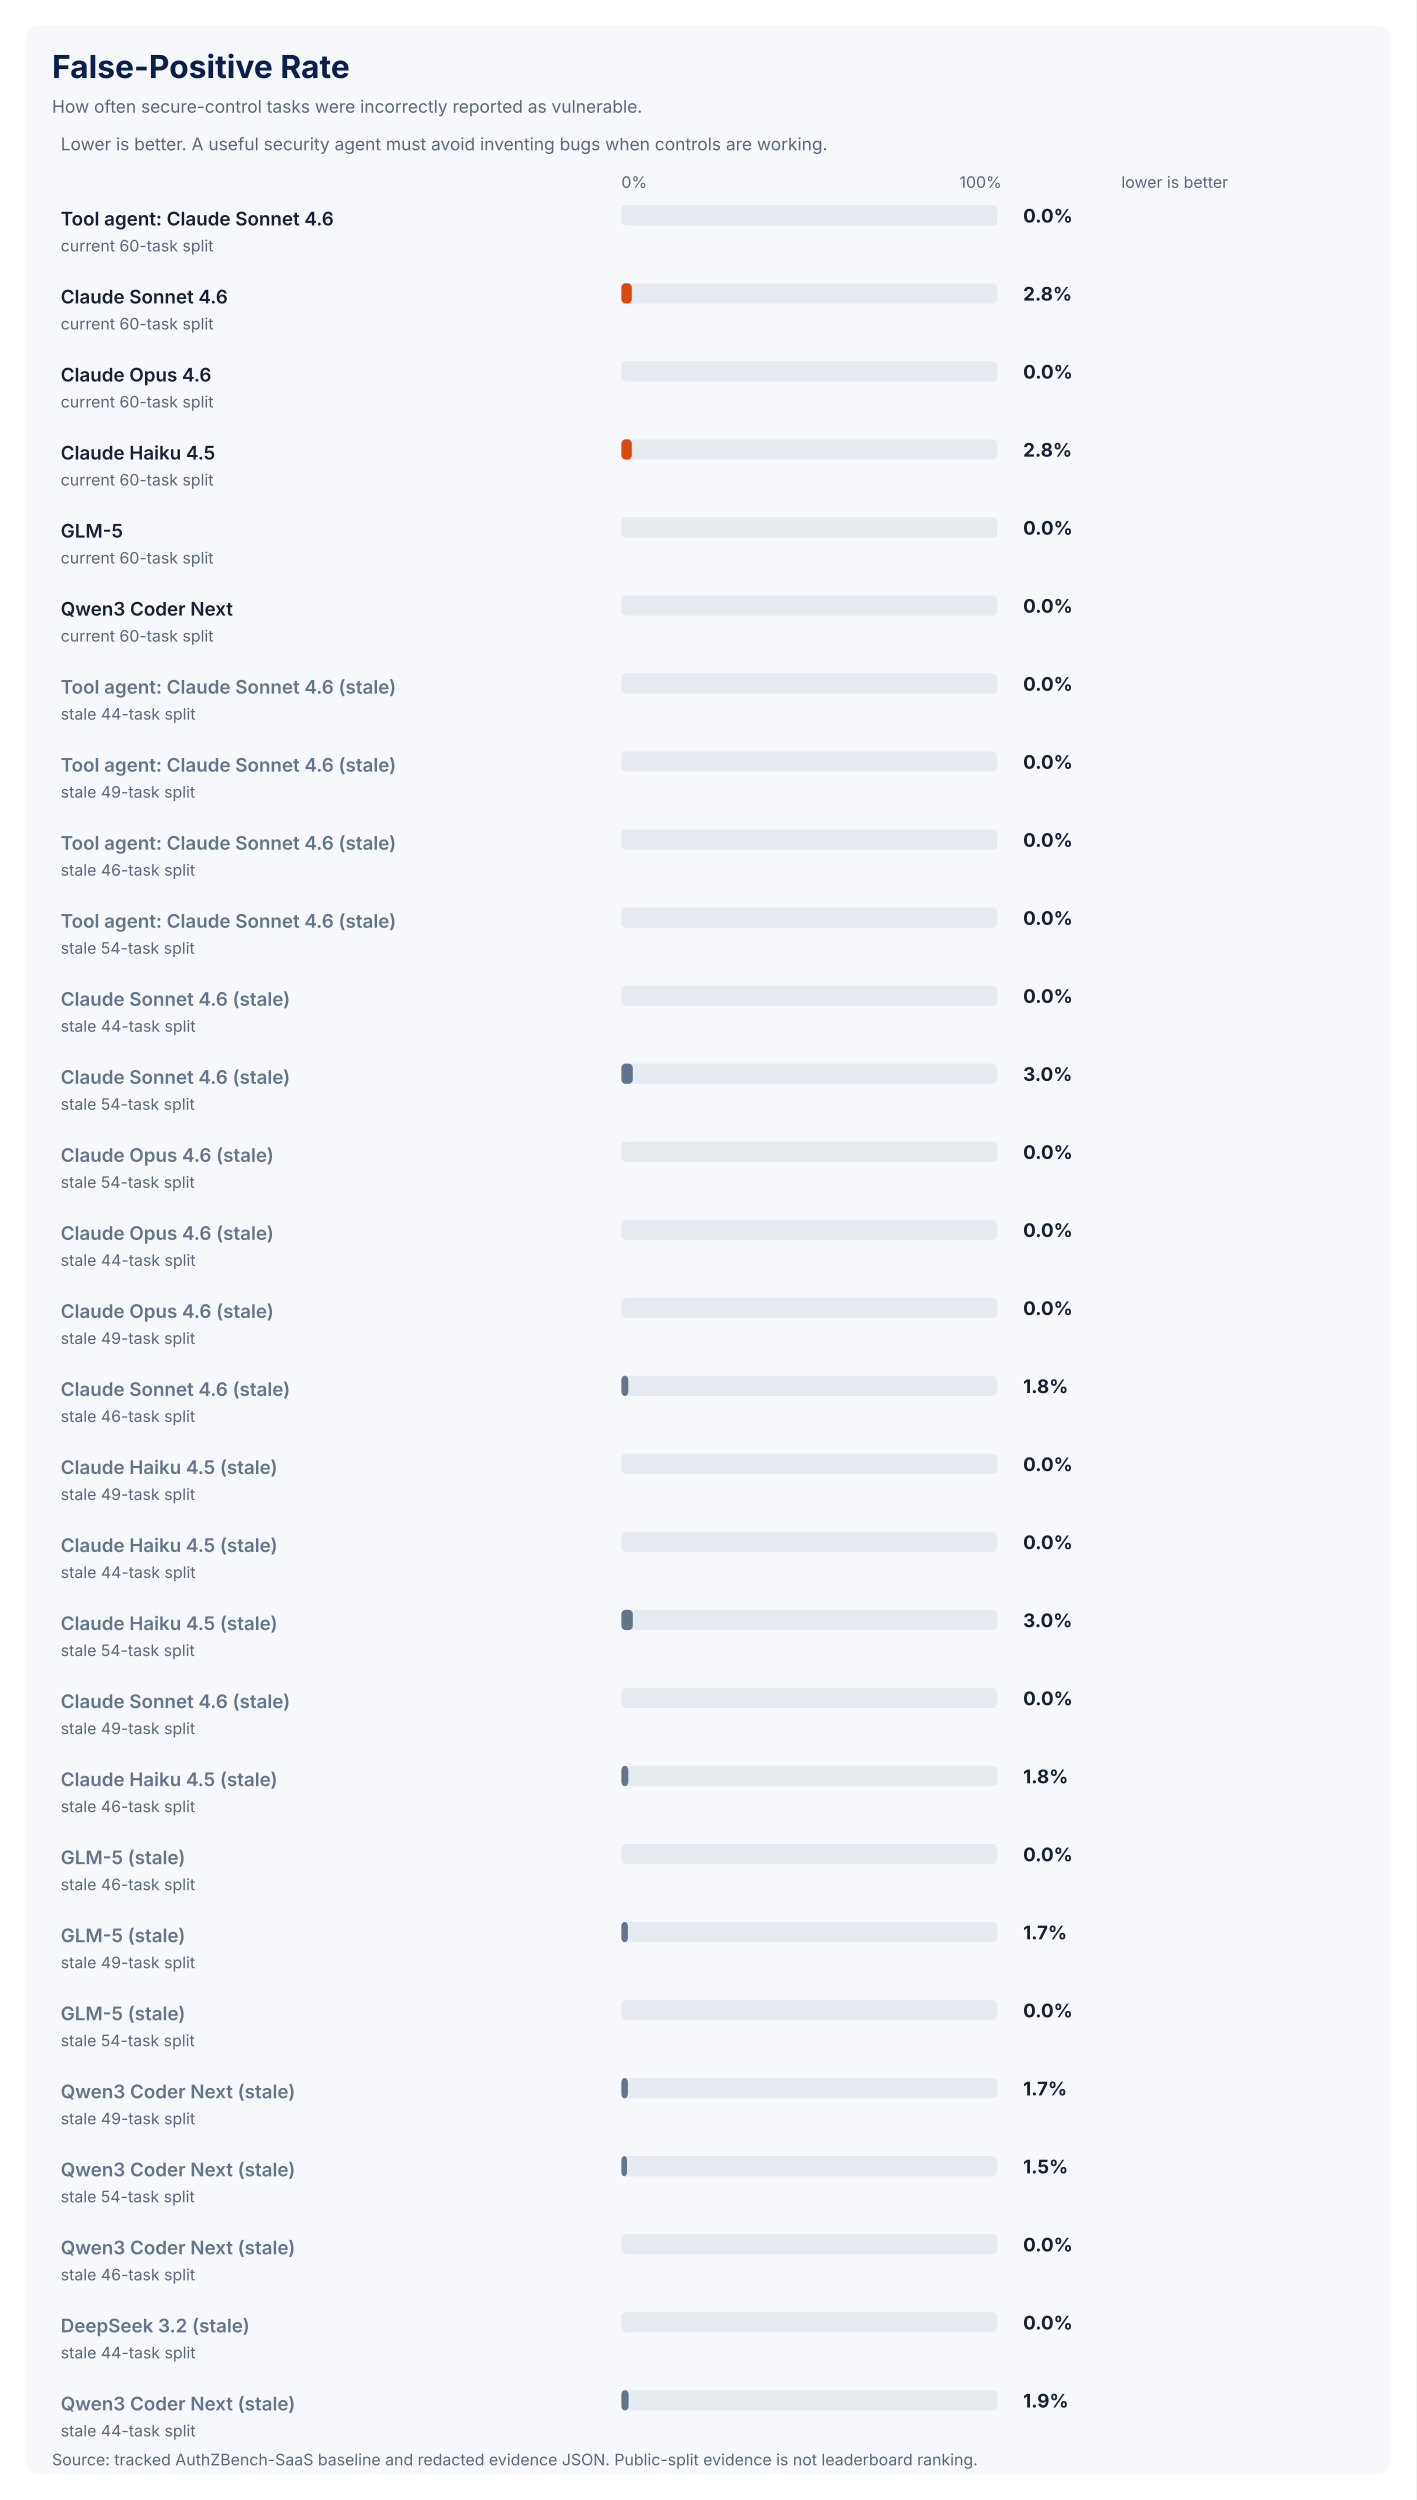
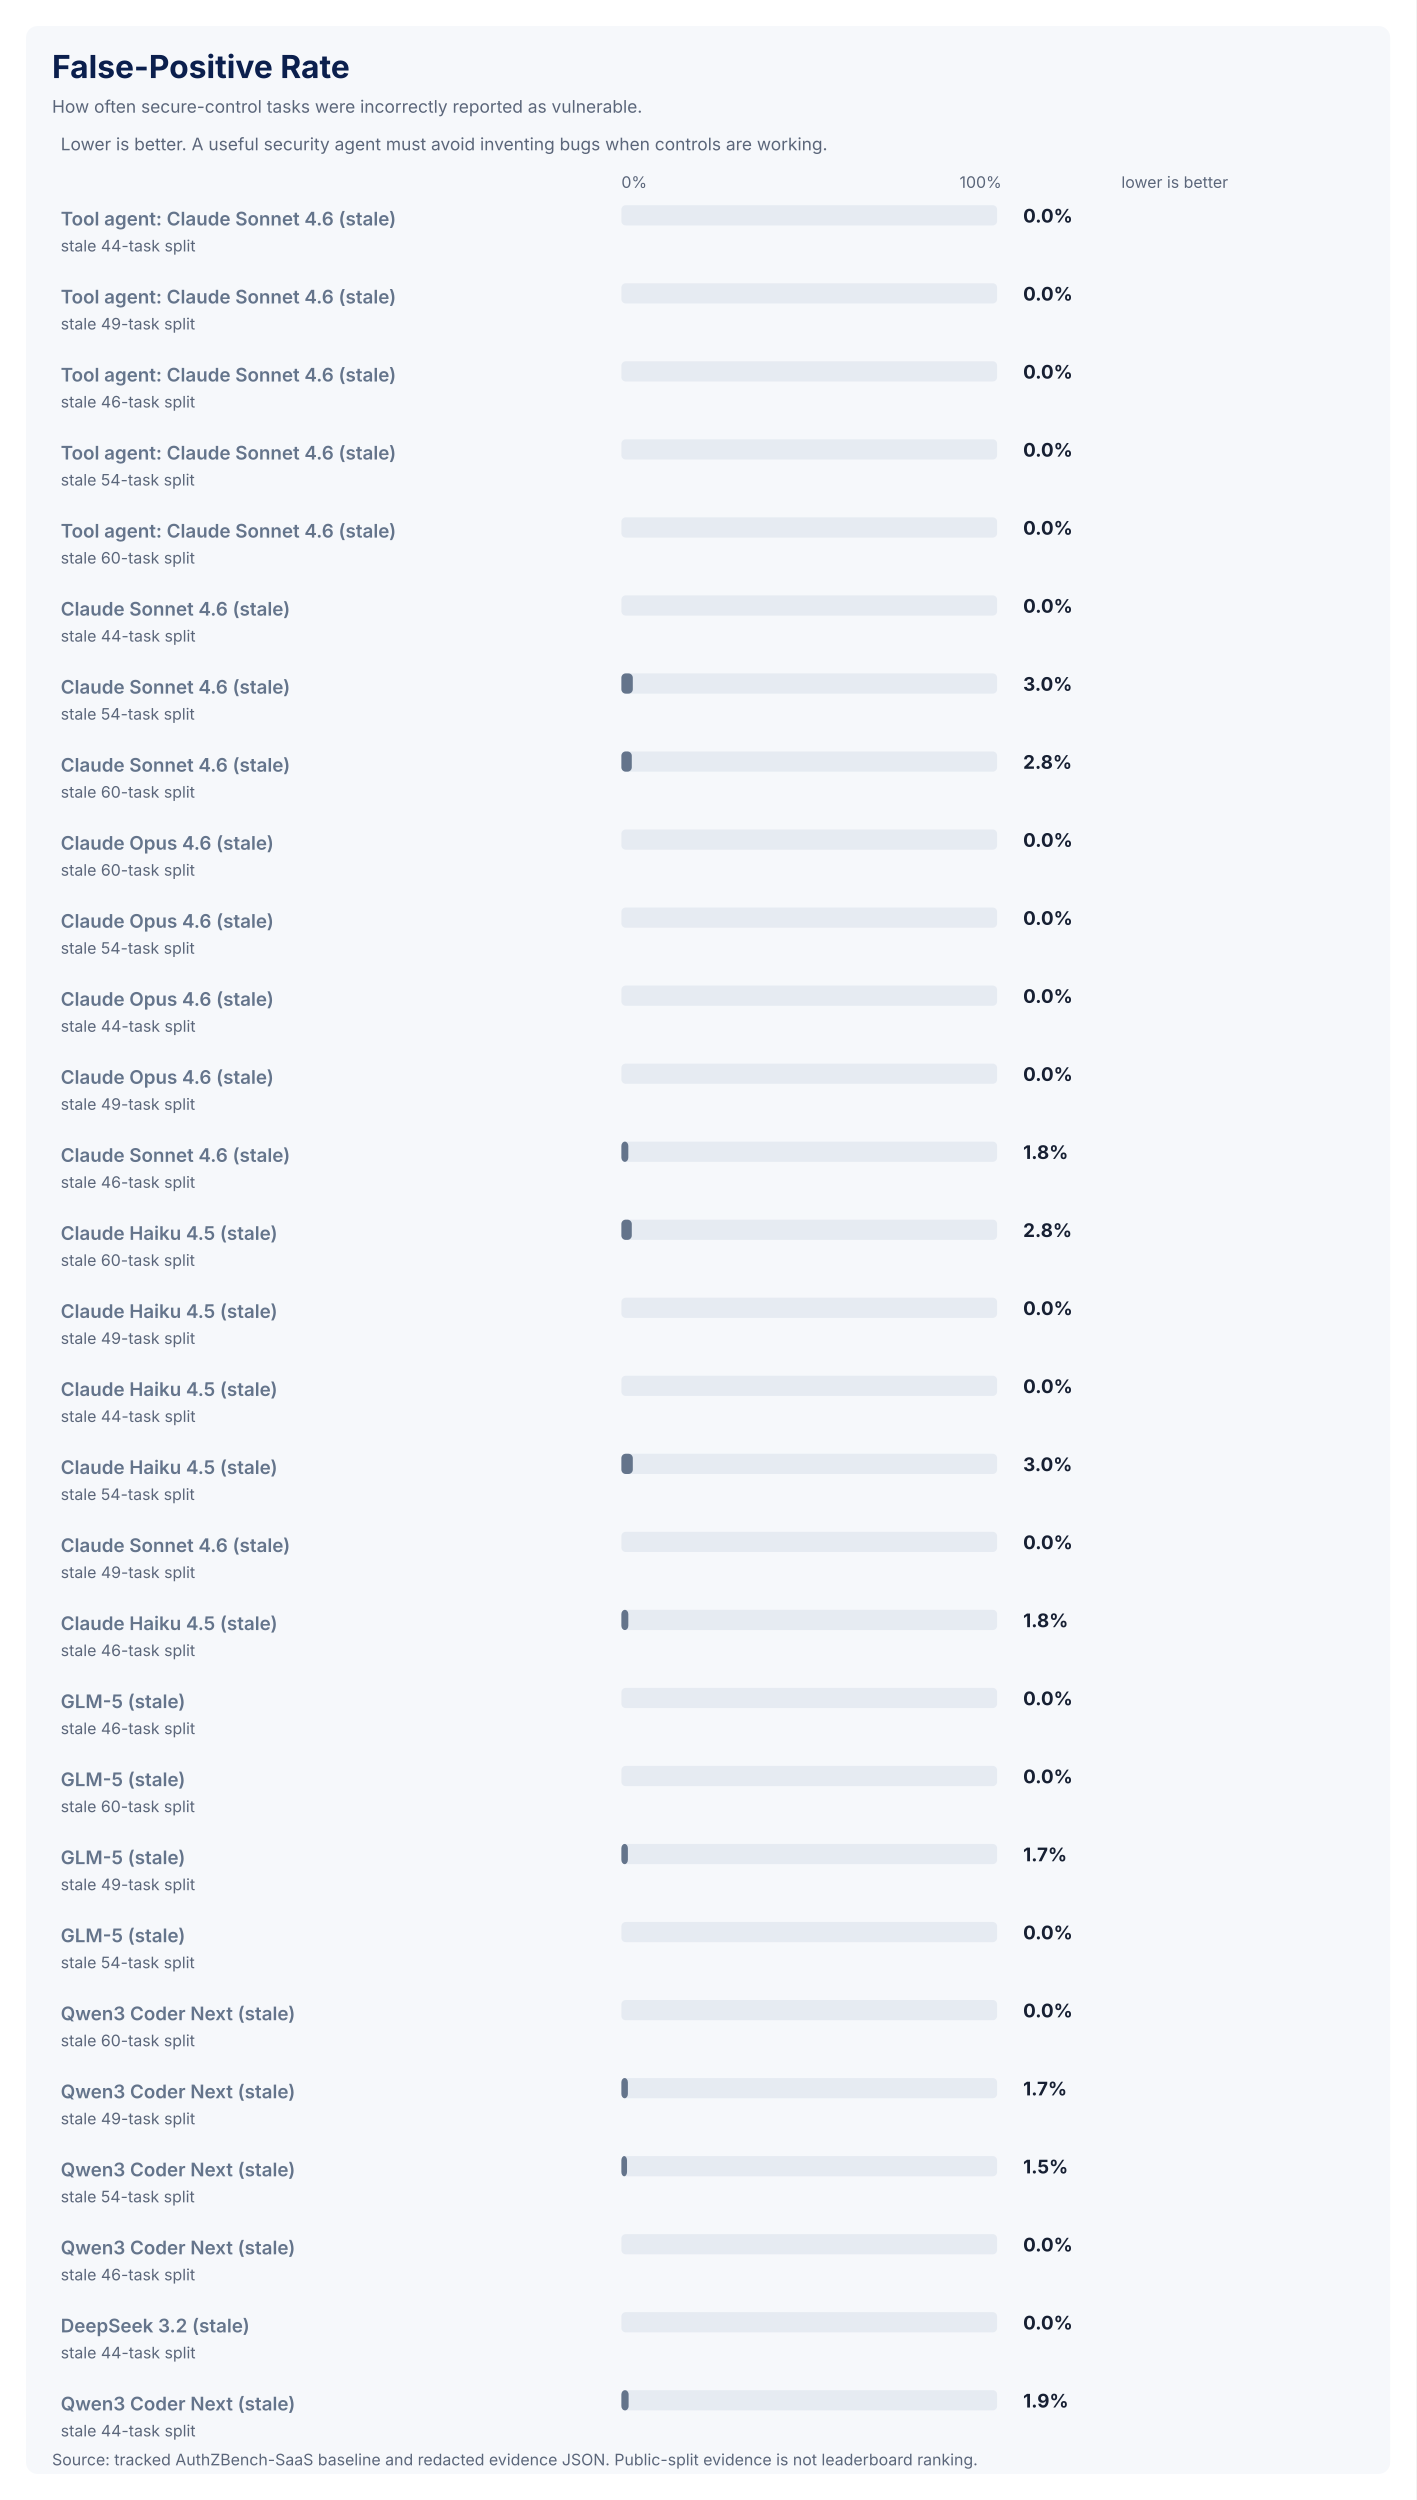
<svg xmlns="http://www.w3.org/2000/svg" width="980" height="1730" viewBox="0 0 980 1730" role="img" aria-labelledby="title desc">
  <rect x="0.0" y="0.0" width="980.0" height="1730.0" rx="0" fill="#ffffff" />
  <rect x="18.0" y="18.0" width="944.0" height="1694.0" rx="8" fill="#f6f8fb" />
  <text x="36.0" y="54.0" fill="#0b1f4d" font-family="Inter, Arial, sans-serif" font-size="22" font-weight="700">False-Positive Rate</text>
  <text x="36.0" y="78.0" fill="#5b667a" font-family="Inter, Arial, sans-serif" font-size="12" font-weight="400">How often secure-control tasks were incorrectly reported as vulnerable.</text>
  <text x="42.0" y="104.0" fill="#5b667a" font-family="Inter, Arial, sans-serif" font-size="12" font-weight="400">Lower is better. A useful security agent must avoid inventing bugs when controls are working.</text>
  <text x="430.0" y="130.0" fill="#5b667a" font-family="Inter, Arial, sans-serif" font-size="11" font-weight="400">0%</text>
  <text x="664.0" y="130.0" fill="#5b667a" font-family="Inter, Arial, sans-serif" font-size="11" font-weight="400">100%</text>
  <text x="776.0" y="130.0" fill="#5b667a" font-family="Inter, Arial, sans-serif" font-size="11" font-weight="400">lower is better</text>
-   <text x="42.0" y="156.0" fill="#172033" font-family="Inter, Arial, sans-serif" font-size="13" font-weight="600">Tool agent: Claude Sonnet 4.6</text>
-   <text x="42.0" y="174.0" fill="#5b667a" font-family="Inter, Arial, sans-serif" font-size="11" font-weight="400">current 60-task split</text>
+   <text x="42.0" y="156.0" fill="#64748b" font-family="Inter, Arial, sans-serif" font-size="13" font-weight="600">Tool agent: Claude Sonnet 4.6 (stale)</text>
+   <text x="42.0" y="174.0" fill="#5b667a" font-family="Inter, Arial, sans-serif" font-size="11" font-weight="400">stale 44-task split</text>
  <rect x="430.0" y="142.0" width="260.0" height="14.0" rx="3" fill="#e6ebf2" />
-   <rect x="430.0" y="142.0" width="0.0" height="14.0" rx="3" fill="#d9480f" />
+   <rect x="430.0" y="142.0" width="0.0" height="14.0" rx="3" fill="#64748b" />
  <text x="708.0" y="154.0" fill="#172033" font-family="Inter, Arial, sans-serif" font-size="13" font-weight="700">0.0%</text>
-   <text x="42.0" y="210.0" fill="#172033" font-family="Inter, Arial, sans-serif" font-size="13" font-weight="600">Claude Sonnet 4.6</text>
-   <text x="42.0" y="228.0" fill="#5b667a" font-family="Inter, Arial, sans-serif" font-size="11" font-weight="400">current 60-task split</text>
+   <text x="42.0" y="210.0" fill="#64748b" font-family="Inter, Arial, sans-serif" font-size="13" font-weight="600">Tool agent: Claude Sonnet 4.6 (stale)</text>
+   <text x="42.0" y="228.0" fill="#5b667a" font-family="Inter, Arial, sans-serif" font-size="11" font-weight="400">stale 49-task split</text>
  <rect x="430.0" y="196.0" width="260.0" height="14.0" rx="3" fill="#e6ebf2" />
-   <rect x="430.0" y="196.0" width="7.2" height="14.0" rx="3" fill="#d9480f" />
-   <text x="708.0" y="208.0" fill="#172033" font-family="Inter, Arial, sans-serif" font-size="13" font-weight="700">2.8%</text>
-   <text x="42.0" y="264.0" fill="#172033" font-family="Inter, Arial, sans-serif" font-size="13" font-weight="600">Claude Opus 4.6</text>
-   <text x="42.0" y="282.0" fill="#5b667a" font-family="Inter, Arial, sans-serif" font-size="11" font-weight="400">current 60-task split</text>
+   <rect x="430.0" y="196.0" width="0.0" height="14.0" rx="3" fill="#64748b" />
+   <text x="708.0" y="208.0" fill="#172033" font-family="Inter, Arial, sans-serif" font-size="13" font-weight="700">0.0%</text>
+   <text x="42.0" y="264.0" fill="#64748b" font-family="Inter, Arial, sans-serif" font-size="13" font-weight="600">Tool agent: Claude Sonnet 4.6 (stale)</text>
+   <text x="42.0" y="282.0" fill="#5b667a" font-family="Inter, Arial, sans-serif" font-size="11" font-weight="400">stale 46-task split</text>
  <rect x="430.0" y="250.0" width="260.0" height="14.0" rx="3" fill="#e6ebf2" />
-   <rect x="430.0" y="250.0" width="0.0" height="14.0" rx="3" fill="#d9480f" />
+   <rect x="430.0" y="250.0" width="0.0" height="14.0" rx="3" fill="#64748b" />
  <text x="708.0" y="262.0" fill="#172033" font-family="Inter, Arial, sans-serif" font-size="13" font-weight="700">0.0%</text>
-   <text x="42.0" y="318.0" fill="#172033" font-family="Inter, Arial, sans-serif" font-size="13" font-weight="600">Claude Haiku 4.5</text>
-   <text x="42.0" y="336.0" fill="#5b667a" font-family="Inter, Arial, sans-serif" font-size="11" font-weight="400">current 60-task split</text>
+   <text x="42.0" y="318.0" fill="#64748b" font-family="Inter, Arial, sans-serif" font-size="13" font-weight="600">Tool agent: Claude Sonnet 4.6 (stale)</text>
+   <text x="42.0" y="336.0" fill="#5b667a" font-family="Inter, Arial, sans-serif" font-size="11" font-weight="400">stale 54-task split</text>
  <rect x="430.0" y="304.0" width="260.0" height="14.0" rx="3" fill="#e6ebf2" />
-   <rect x="430.0" y="304.0" width="7.2" height="14.0" rx="3" fill="#d9480f" />
-   <text x="708.0" y="316.0" fill="#172033" font-family="Inter, Arial, sans-serif" font-size="13" font-weight="700">2.8%</text>
-   <text x="42.0" y="372.0" fill="#172033" font-family="Inter, Arial, sans-serif" font-size="13" font-weight="600">GLM-5</text>
-   <text x="42.0" y="390.0" fill="#5b667a" font-family="Inter, Arial, sans-serif" font-size="11" font-weight="400">current 60-task split</text>
+   <rect x="430.0" y="304.0" width="0.0" height="14.0" rx="3" fill="#64748b" />
+   <text x="708.0" y="316.0" fill="#172033" font-family="Inter, Arial, sans-serif" font-size="13" font-weight="700">0.0%</text>
+   <text x="42.0" y="372.0" fill="#64748b" font-family="Inter, Arial, sans-serif" font-size="13" font-weight="600">Tool agent: Claude Sonnet 4.6 (stale)</text>
+   <text x="42.0" y="390.0" fill="#5b667a" font-family="Inter, Arial, sans-serif" font-size="11" font-weight="400">stale 60-task split</text>
  <rect x="430.0" y="358.0" width="260.0" height="14.0" rx="3" fill="#e6ebf2" />
-   <rect x="430.0" y="358.0" width="0.0" height="14.0" rx="3" fill="#d9480f" />
+   <rect x="430.0" y="358.0" width="0.0" height="14.0" rx="3" fill="#64748b" />
  <text x="708.0" y="370.0" fill="#172033" font-family="Inter, Arial, sans-serif" font-size="13" font-weight="700">0.0%</text>
-   <text x="42.0" y="426.0" fill="#172033" font-family="Inter, Arial, sans-serif" font-size="13" font-weight="600">Qwen3 Coder Next</text>
-   <text x="42.0" y="444.0" fill="#5b667a" font-family="Inter, Arial, sans-serif" font-size="11" font-weight="400">current 60-task split</text>
+   <text x="42.0" y="426.0" fill="#64748b" font-family="Inter, Arial, sans-serif" font-size="13" font-weight="600">Claude Sonnet 4.6 (stale)</text>
+   <text x="42.0" y="444.0" fill="#5b667a" font-family="Inter, Arial, sans-serif" font-size="11" font-weight="400">stale 44-task split</text>
  <rect x="430.0" y="412.0" width="260.0" height="14.0" rx="3" fill="#e6ebf2" />
-   <rect x="430.0" y="412.0" width="0.0" height="14.0" rx="3" fill="#d9480f" />
+   <rect x="430.0" y="412.0" width="0.0" height="14.0" rx="3" fill="#64748b" />
  <text x="708.0" y="424.0" fill="#172033" font-family="Inter, Arial, sans-serif" font-size="13" font-weight="700">0.0%</text>
-   <text x="42.0" y="480.0" fill="#64748b" font-family="Inter, Arial, sans-serif" font-size="13" font-weight="600">Tool agent: Claude Sonnet 4.6 (stale)</text>
-   <text x="42.0" y="498.0" fill="#5b667a" font-family="Inter, Arial, sans-serif" font-size="11" font-weight="400">stale 44-task split</text>
+   <text x="42.0" y="480.0" fill="#64748b" font-family="Inter, Arial, sans-serif" font-size="13" font-weight="600">Claude Sonnet 4.6 (stale)</text>
+   <text x="42.0" y="498.0" fill="#5b667a" font-family="Inter, Arial, sans-serif" font-size="11" font-weight="400">stale 54-task split</text>
  <rect x="430.0" y="466.0" width="260.0" height="14.0" rx="3" fill="#e6ebf2" />
-   <rect x="430.0" y="466.0" width="0.0" height="14.0" rx="3" fill="#64748b" />
-   <text x="708.0" y="478.0" fill="#172033" font-family="Inter, Arial, sans-serif" font-size="13" font-weight="700">0.0%</text>
-   <text x="42.0" y="534.0" fill="#64748b" font-family="Inter, Arial, sans-serif" font-size="13" font-weight="600">Tool agent: Claude Sonnet 4.6 (stale)</text>
-   <text x="42.0" y="552.0" fill="#5b667a" font-family="Inter, Arial, sans-serif" font-size="11" font-weight="400">stale 49-task split</text>
+   <rect x="430.0" y="466.0" width="7.9" height="14.0" rx="3" fill="#64748b" />
+   <text x="708.0" y="478.0" fill="#172033" font-family="Inter, Arial, sans-serif" font-size="13" font-weight="700">3.0%</text>
+   <text x="42.0" y="534.0" fill="#64748b" font-family="Inter, Arial, sans-serif" font-size="13" font-weight="600">Claude Sonnet 4.6 (stale)</text>
+   <text x="42.0" y="552.0" fill="#5b667a" font-family="Inter, Arial, sans-serif" font-size="11" font-weight="400">stale 60-task split</text>
  <rect x="430.0" y="520.0" width="260.0" height="14.0" rx="3" fill="#e6ebf2" />
-   <rect x="430.0" y="520.0" width="0.0" height="14.0" rx="3" fill="#64748b" />
-   <text x="708.0" y="532.0" fill="#172033" font-family="Inter, Arial, sans-serif" font-size="13" font-weight="700">0.0%</text>
-   <text x="42.0" y="588.0" fill="#64748b" font-family="Inter, Arial, sans-serif" font-size="13" font-weight="600">Tool agent: Claude Sonnet 4.6 (stale)</text>
-   <text x="42.0" y="606.0" fill="#5b667a" font-family="Inter, Arial, sans-serif" font-size="11" font-weight="400">stale 46-task split</text>
+   <rect x="430.0" y="520.0" width="7.2" height="14.0" rx="3" fill="#64748b" />
+   <text x="708.0" y="532.0" fill="#172033" font-family="Inter, Arial, sans-serif" font-size="13" font-weight="700">2.8%</text>
+   <text x="42.0" y="588.0" fill="#64748b" font-family="Inter, Arial, sans-serif" font-size="13" font-weight="600">Claude Opus 4.6 (stale)</text>
+   <text x="42.0" y="606.0" fill="#5b667a" font-family="Inter, Arial, sans-serif" font-size="11" font-weight="400">stale 60-task split</text>
  <rect x="430.0" y="574.0" width="260.0" height="14.0" rx="3" fill="#e6ebf2" />
  <rect x="430.0" y="574.0" width="0.0" height="14.0" rx="3" fill="#64748b" />
  <text x="708.0" y="586.0" fill="#172033" font-family="Inter, Arial, sans-serif" font-size="13" font-weight="700">0.0%</text>
-   <text x="42.0" y="642.0" fill="#64748b" font-family="Inter, Arial, sans-serif" font-size="13" font-weight="600">Tool agent: Claude Sonnet 4.6 (stale)</text>
+   <text x="42.0" y="642.0" fill="#64748b" font-family="Inter, Arial, sans-serif" font-size="13" font-weight="600">Claude Opus 4.6 (stale)</text>
  <text x="42.0" y="660.0" fill="#5b667a" font-family="Inter, Arial, sans-serif" font-size="11" font-weight="400">stale 54-task split</text>
  <rect x="430.0" y="628.0" width="260.0" height="14.0" rx="3" fill="#e6ebf2" />
  <rect x="430.0" y="628.0" width="0.0" height="14.0" rx="3" fill="#64748b" />
  <text x="708.0" y="640.0" fill="#172033" font-family="Inter, Arial, sans-serif" font-size="13" font-weight="700">0.0%</text>
-   <text x="42.0" y="696.0" fill="#64748b" font-family="Inter, Arial, sans-serif" font-size="13" font-weight="600">Claude Sonnet 4.6 (stale)</text>
+   <text x="42.0" y="696.0" fill="#64748b" font-family="Inter, Arial, sans-serif" font-size="13" font-weight="600">Claude Opus 4.6 (stale)</text>
  <text x="42.0" y="714.0" fill="#5b667a" font-family="Inter, Arial, sans-serif" font-size="11" font-weight="400">stale 44-task split</text>
  <rect x="430.0" y="682.0" width="260.0" height="14.0" rx="3" fill="#e6ebf2" />
  <rect x="430.0" y="682.0" width="0.0" height="14.0" rx="3" fill="#64748b" />
  <text x="708.0" y="694.0" fill="#172033" font-family="Inter, Arial, sans-serif" font-size="13" font-weight="700">0.0%</text>
-   <text x="42.0" y="750.0" fill="#64748b" font-family="Inter, Arial, sans-serif" font-size="13" font-weight="600">Claude Sonnet 4.6 (stale)</text>
-   <text x="42.0" y="768.0" fill="#5b667a" font-family="Inter, Arial, sans-serif" font-size="11" font-weight="400">stale 54-task split</text>
+   <text x="42.0" y="750.0" fill="#64748b" font-family="Inter, Arial, sans-serif" font-size="13" font-weight="600">Claude Opus 4.6 (stale)</text>
+   <text x="42.0" y="768.0" fill="#5b667a" font-family="Inter, Arial, sans-serif" font-size="11" font-weight="400">stale 49-task split</text>
  <rect x="430.0" y="736.0" width="260.0" height="14.0" rx="3" fill="#e6ebf2" />
-   <rect x="430.0" y="736.0" width="7.9" height="14.0" rx="3" fill="#64748b" />
-   <text x="708.0" y="748.0" fill="#172033" font-family="Inter, Arial, sans-serif" font-size="13" font-weight="700">3.0%</text>
-   <text x="42.0" y="804.0" fill="#64748b" font-family="Inter, Arial, sans-serif" font-size="13" font-weight="600">Claude Opus 4.6 (stale)</text>
-   <text x="42.0" y="822.0" fill="#5b667a" font-family="Inter, Arial, sans-serif" font-size="11" font-weight="400">stale 54-task split</text>
+   <rect x="430.0" y="736.0" width="0.0" height="14.0" rx="3" fill="#64748b" />
+   <text x="708.0" y="748.0" fill="#172033" font-family="Inter, Arial, sans-serif" font-size="13" font-weight="700">0.0%</text>
+   <text x="42.0" y="804.0" fill="#64748b" font-family="Inter, Arial, sans-serif" font-size="13" font-weight="600">Claude Sonnet 4.6 (stale)</text>
+   <text x="42.0" y="822.0" fill="#5b667a" font-family="Inter, Arial, sans-serif" font-size="11" font-weight="400">stale 46-task split</text>
  <rect x="430.0" y="790.0" width="260.0" height="14.0" rx="3" fill="#e6ebf2" />
-   <rect x="430.0" y="790.0" width="0.0" height="14.0" rx="3" fill="#64748b" />
-   <text x="708.0" y="802.0" fill="#172033" font-family="Inter, Arial, sans-serif" font-size="13" font-weight="700">0.0%</text>
-   <text x="42.0" y="858.0" fill="#64748b" font-family="Inter, Arial, sans-serif" font-size="13" font-weight="600">Claude Opus 4.6 (stale)</text>
-   <text x="42.0" y="876.0" fill="#5b667a" font-family="Inter, Arial, sans-serif" font-size="11" font-weight="400">stale 44-task split</text>
+   <rect x="430.0" y="790.0" width="4.8" height="14.0" rx="3" fill="#64748b" />
+   <text x="708.0" y="802.0" fill="#172033" font-family="Inter, Arial, sans-serif" font-size="13" font-weight="700">1.8%</text>
+   <text x="42.0" y="858.0" fill="#64748b" font-family="Inter, Arial, sans-serif" font-size="13" font-weight="600">Claude Haiku 4.5 (stale)</text>
+   <text x="42.0" y="876.0" fill="#5b667a" font-family="Inter, Arial, sans-serif" font-size="11" font-weight="400">stale 60-task split</text>
  <rect x="430.0" y="844.0" width="260.0" height="14.0" rx="3" fill="#e6ebf2" />
-   <rect x="430.0" y="844.0" width="0.0" height="14.0" rx="3" fill="#64748b" />
-   <text x="708.0" y="856.0" fill="#172033" font-family="Inter, Arial, sans-serif" font-size="13" font-weight="700">0.0%</text>
-   <text x="42.0" y="912.0" fill="#64748b" font-family="Inter, Arial, sans-serif" font-size="13" font-weight="600">Claude Opus 4.6 (stale)</text>
+   <rect x="430.0" y="844.0" width="7.2" height="14.0" rx="3" fill="#64748b" />
+   <text x="708.0" y="856.0" fill="#172033" font-family="Inter, Arial, sans-serif" font-size="13" font-weight="700">2.8%</text>
+   <text x="42.0" y="912.0" fill="#64748b" font-family="Inter, Arial, sans-serif" font-size="13" font-weight="600">Claude Haiku 4.5 (stale)</text>
  <text x="42.0" y="930.0" fill="#5b667a" font-family="Inter, Arial, sans-serif" font-size="11" font-weight="400">stale 49-task split</text>
  <rect x="430.0" y="898.0" width="260.0" height="14.0" rx="3" fill="#e6ebf2" />
  <rect x="430.0" y="898.0" width="0.0" height="14.0" rx="3" fill="#64748b" />
  <text x="708.0" y="910.0" fill="#172033" font-family="Inter, Arial, sans-serif" font-size="13" font-weight="700">0.0%</text>
-   <text x="42.0" y="966.0" fill="#64748b" font-family="Inter, Arial, sans-serif" font-size="13" font-weight="600">Claude Sonnet 4.6 (stale)</text>
-   <text x="42.0" y="984.0" fill="#5b667a" font-family="Inter, Arial, sans-serif" font-size="11" font-weight="400">stale 46-task split</text>
+   <text x="42.0" y="966.0" fill="#64748b" font-family="Inter, Arial, sans-serif" font-size="13" font-weight="600">Claude Haiku 4.5 (stale)</text>
+   <text x="42.0" y="984.0" fill="#5b667a" font-family="Inter, Arial, sans-serif" font-size="11" font-weight="400">stale 44-task split</text>
  <rect x="430.0" y="952.0" width="260.0" height="14.0" rx="3" fill="#e6ebf2" />
-   <rect x="430.0" y="952.0" width="4.8" height="14.0" rx="3" fill="#64748b" />
-   <text x="708.0" y="964.0" fill="#172033" font-family="Inter, Arial, sans-serif" font-size="13" font-weight="700">1.8%</text>
+   <rect x="430.0" y="952.0" width="0.0" height="14.0" rx="3" fill="#64748b" />
+   <text x="708.0" y="964.0" fill="#172033" font-family="Inter, Arial, sans-serif" font-size="13" font-weight="700">0.0%</text>
  <text x="42.0" y="1020.0" fill="#64748b" font-family="Inter, Arial, sans-serif" font-size="13" font-weight="600">Claude Haiku 4.5 (stale)</text>
-   <text x="42.0" y="1038.0" fill="#5b667a" font-family="Inter, Arial, sans-serif" font-size="11" font-weight="400">stale 49-task split</text>
+   <text x="42.0" y="1038.0" fill="#5b667a" font-family="Inter, Arial, sans-serif" font-size="11" font-weight="400">stale 54-task split</text>
  <rect x="430.0" y="1006.0" width="260.0" height="14.0" rx="3" fill="#e6ebf2" />
-   <rect x="430.0" y="1006.0" width="0.0" height="14.0" rx="3" fill="#64748b" />
-   <text x="708.0" y="1018.0" fill="#172033" font-family="Inter, Arial, sans-serif" font-size="13" font-weight="700">0.0%</text>
-   <text x="42.0" y="1074.0" fill="#64748b" font-family="Inter, Arial, sans-serif" font-size="13" font-weight="600">Claude Haiku 4.5 (stale)</text>
-   <text x="42.0" y="1092.0" fill="#5b667a" font-family="Inter, Arial, sans-serif" font-size="11" font-weight="400">stale 44-task split</text>
+   <rect x="430.0" y="1006.0" width="7.9" height="14.0" rx="3" fill="#64748b" />
+   <text x="708.0" y="1018.0" fill="#172033" font-family="Inter, Arial, sans-serif" font-size="13" font-weight="700">3.0%</text>
+   <text x="42.0" y="1074.0" fill="#64748b" font-family="Inter, Arial, sans-serif" font-size="13" font-weight="600">Claude Sonnet 4.6 (stale)</text>
+   <text x="42.0" y="1092.0" fill="#5b667a" font-family="Inter, Arial, sans-serif" font-size="11" font-weight="400">stale 49-task split</text>
  <rect x="430.0" y="1060.0" width="260.0" height="14.0" rx="3" fill="#e6ebf2" />
  <rect x="430.0" y="1060.0" width="0.0" height="14.0" rx="3" fill="#64748b" />
  <text x="708.0" y="1072.0" fill="#172033" font-family="Inter, Arial, sans-serif" font-size="13" font-weight="700">0.0%</text>
  <text x="42.0" y="1128.0" fill="#64748b" font-family="Inter, Arial, sans-serif" font-size="13" font-weight="600">Claude Haiku 4.5 (stale)</text>
-   <text x="42.0" y="1146.0" fill="#5b667a" font-family="Inter, Arial, sans-serif" font-size="11" font-weight="400">stale 54-task split</text>
+   <text x="42.0" y="1146.0" fill="#5b667a" font-family="Inter, Arial, sans-serif" font-size="11" font-weight="400">stale 46-task split</text>
  <rect x="430.0" y="1114.0" width="260.0" height="14.0" rx="3" fill="#e6ebf2" />
-   <rect x="430.0" y="1114.0" width="7.9" height="14.0" rx="3" fill="#64748b" />
-   <text x="708.0" y="1126.0" fill="#172033" font-family="Inter, Arial, sans-serif" font-size="13" font-weight="700">3.0%</text>
-   <text x="42.0" y="1182.0" fill="#64748b" font-family="Inter, Arial, sans-serif" font-size="13" font-weight="600">Claude Sonnet 4.6 (stale)</text>
-   <text x="42.0" y="1200.0" fill="#5b667a" font-family="Inter, Arial, sans-serif" font-size="11" font-weight="400">stale 49-task split</text>
+   <rect x="430.0" y="1114.0" width="4.8" height="14.0" rx="3" fill="#64748b" />
+   <text x="708.0" y="1126.0" fill="#172033" font-family="Inter, Arial, sans-serif" font-size="13" font-weight="700">1.8%</text>
+   <text x="42.0" y="1182.0" fill="#64748b" font-family="Inter, Arial, sans-serif" font-size="13" font-weight="600">GLM-5 (stale)</text>
+   <text x="42.0" y="1200.0" fill="#5b667a" font-family="Inter, Arial, sans-serif" font-size="11" font-weight="400">stale 46-task split</text>
  <rect x="430.0" y="1168.0" width="260.0" height="14.0" rx="3" fill="#e6ebf2" />
  <rect x="430.0" y="1168.0" width="0.0" height="14.0" rx="3" fill="#64748b" />
  <text x="708.0" y="1180.0" fill="#172033" font-family="Inter, Arial, sans-serif" font-size="13" font-weight="700">0.0%</text>
-   <text x="42.0" y="1236.0" fill="#64748b" font-family="Inter, Arial, sans-serif" font-size="13" font-weight="600">Claude Haiku 4.5 (stale)</text>
-   <text x="42.0" y="1254.0" fill="#5b667a" font-family="Inter, Arial, sans-serif" font-size="11" font-weight="400">stale 46-task split</text>
+   <text x="42.0" y="1236.0" fill="#64748b" font-family="Inter, Arial, sans-serif" font-size="13" font-weight="600">GLM-5 (stale)</text>
+   <text x="42.0" y="1254.0" fill="#5b667a" font-family="Inter, Arial, sans-serif" font-size="11" font-weight="400">stale 60-task split</text>
  <rect x="430.0" y="1222.0" width="260.0" height="14.0" rx="3" fill="#e6ebf2" />
-   <rect x="430.0" y="1222.0" width="4.8" height="14.0" rx="3" fill="#64748b" />
-   <text x="708.0" y="1234.0" fill="#172033" font-family="Inter, Arial, sans-serif" font-size="13" font-weight="700">1.8%</text>
+   <rect x="430.0" y="1222.0" width="0.0" height="14.0" rx="3" fill="#64748b" />
+   <text x="708.0" y="1234.0" fill="#172033" font-family="Inter, Arial, sans-serif" font-size="13" font-weight="700">0.0%</text>
  <text x="42.0" y="1290.0" fill="#64748b" font-family="Inter, Arial, sans-serif" font-size="13" font-weight="600">GLM-5 (stale)</text>
-   <text x="42.0" y="1308.0" fill="#5b667a" font-family="Inter, Arial, sans-serif" font-size="11" font-weight="400">stale 46-task split</text>
+   <text x="42.0" y="1308.0" fill="#5b667a" font-family="Inter, Arial, sans-serif" font-size="11" font-weight="400">stale 49-task split</text>
  <rect x="430.0" y="1276.0" width="260.0" height="14.0" rx="3" fill="#e6ebf2" />
-   <rect x="430.0" y="1276.0" width="0.0" height="14.0" rx="3" fill="#64748b" />
-   <text x="708.0" y="1288.0" fill="#172033" font-family="Inter, Arial, sans-serif" font-size="13" font-weight="700">0.0%</text>
+   <rect x="430.0" y="1276.0" width="4.5" height="14.0" rx="3" fill="#64748b" />
+   <text x="708.0" y="1288.0" fill="#172033" font-family="Inter, Arial, sans-serif" font-size="13" font-weight="700">1.7%</text>
  <text x="42.0" y="1344.0" fill="#64748b" font-family="Inter, Arial, sans-serif" font-size="13" font-weight="600">GLM-5 (stale)</text>
-   <text x="42.0" y="1362.0" fill="#5b667a" font-family="Inter, Arial, sans-serif" font-size="11" font-weight="400">stale 49-task split</text>
+   <text x="42.0" y="1362.0" fill="#5b667a" font-family="Inter, Arial, sans-serif" font-size="11" font-weight="400">stale 54-task split</text>
  <rect x="430.0" y="1330.0" width="260.0" height="14.0" rx="3" fill="#e6ebf2" />
-   <rect x="430.0" y="1330.0" width="4.5" height="14.0" rx="3" fill="#64748b" />
-   <text x="708.0" y="1342.0" fill="#172033" font-family="Inter, Arial, sans-serif" font-size="13" font-weight="700">1.7%</text>
-   <text x="42.0" y="1398.0" fill="#64748b" font-family="Inter, Arial, sans-serif" font-size="13" font-weight="600">GLM-5 (stale)</text>
-   <text x="42.0" y="1416.0" fill="#5b667a" font-family="Inter, Arial, sans-serif" font-size="11" font-weight="400">stale 54-task split</text>
+   <rect x="430.0" y="1330.0" width="0.0" height="14.0" rx="3" fill="#64748b" />
+   <text x="708.0" y="1342.0" fill="#172033" font-family="Inter, Arial, sans-serif" font-size="13" font-weight="700">0.0%</text>
+   <text x="42.0" y="1398.0" fill="#64748b" font-family="Inter, Arial, sans-serif" font-size="13" font-weight="600">Qwen3 Coder Next (stale)</text>
+   <text x="42.0" y="1416.0" fill="#5b667a" font-family="Inter, Arial, sans-serif" font-size="11" font-weight="400">stale 60-task split</text>
  <rect x="430.0" y="1384.0" width="260.0" height="14.0" rx="3" fill="#e6ebf2" />
  <rect x="430.0" y="1384.0" width="0.0" height="14.0" rx="3" fill="#64748b" />
  <text x="708.0" y="1396.0" fill="#172033" font-family="Inter, Arial, sans-serif" font-size="13" font-weight="700">0.0%</text>
  <text x="42.0" y="1452.0" fill="#64748b" font-family="Inter, Arial, sans-serif" font-size="13" font-weight="600">Qwen3 Coder Next (stale)</text>
  <text x="42.0" y="1470.0" fill="#5b667a" font-family="Inter, Arial, sans-serif" font-size="11" font-weight="400">stale 49-task split</text>
  <rect x="430.0" y="1438.0" width="260.0" height="14.0" rx="3" fill="#e6ebf2" />
  <rect x="430.0" y="1438.0" width="4.5" height="14.0" rx="3" fill="#64748b" />
  <text x="708.0" y="1450.0" fill="#172033" font-family="Inter, Arial, sans-serif" font-size="13" font-weight="700">1.7%</text>
  <text x="42.0" y="1506.0" fill="#64748b" font-family="Inter, Arial, sans-serif" font-size="13" font-weight="600">Qwen3 Coder Next (stale)</text>
  <text x="42.0" y="1524.0" fill="#5b667a" font-family="Inter, Arial, sans-serif" font-size="11" font-weight="400">stale 54-task split</text>
  <rect x="430.0" y="1492.0" width="260.0" height="14.0" rx="3" fill="#e6ebf2" />
  <rect x="430.0" y="1492.0" width="3.9" height="14.0" rx="3" fill="#64748b" />
  <text x="708.0" y="1504.0" fill="#172033" font-family="Inter, Arial, sans-serif" font-size="13" font-weight="700">1.5%</text>
  <text x="42.0" y="1560.0" fill="#64748b" font-family="Inter, Arial, sans-serif" font-size="13" font-weight="600">Qwen3 Coder Next (stale)</text>
  <text x="42.0" y="1578.0" fill="#5b667a" font-family="Inter, Arial, sans-serif" font-size="11" font-weight="400">stale 46-task split</text>
  <rect x="430.0" y="1546.0" width="260.0" height="14.0" rx="3" fill="#e6ebf2" />
  <rect x="430.0" y="1546.0" width="0.0" height="14.0" rx="3" fill="#64748b" />
  <text x="708.0" y="1558.0" fill="#172033" font-family="Inter, Arial, sans-serif" font-size="13" font-weight="700">0.0%</text>
  <text x="42.0" y="1614.0" fill="#64748b" font-family="Inter, Arial, sans-serif" font-size="13" font-weight="600">DeepSeek 3.2 (stale)</text>
  <text x="42.0" y="1632.0" fill="#5b667a" font-family="Inter, Arial, sans-serif" font-size="11" font-weight="400">stale 44-task split</text>
  <rect x="430.0" y="1600.0" width="260.0" height="14.0" rx="3" fill="#e6ebf2" />
  <rect x="430.0" y="1600.0" width="0.0" height="14.0" rx="3" fill="#64748b" />
  <text x="708.0" y="1612.0" fill="#172033" font-family="Inter, Arial, sans-serif" font-size="13" font-weight="700">0.0%</text>
  <text x="42.0" y="1668.0" fill="#64748b" font-family="Inter, Arial, sans-serif" font-size="13" font-weight="600">Qwen3 Coder Next (stale)</text>
  <text x="42.0" y="1686.0" fill="#5b667a" font-family="Inter, Arial, sans-serif" font-size="11" font-weight="400">stale 44-task split</text>
  <rect x="430.0" y="1654.0" width="260.0" height="14.0" rx="3" fill="#e6ebf2" />
  <rect x="430.0" y="1654.0" width="5.0" height="14.0" rx="3" fill="#64748b" />
  <text x="708.0" y="1666.0" fill="#172033" font-family="Inter, Arial, sans-serif" font-size="13" font-weight="700">1.9%</text>
  <text x="36.0" y="1706.0" fill="#5b667a" font-family="Inter, Arial, sans-serif" font-size="11" font-weight="400">Source: tracked AuthZBench-SaaS baseline and redacted evidence JSON. Public-split evidence is not leaderboard ranking.</text>
</svg>
